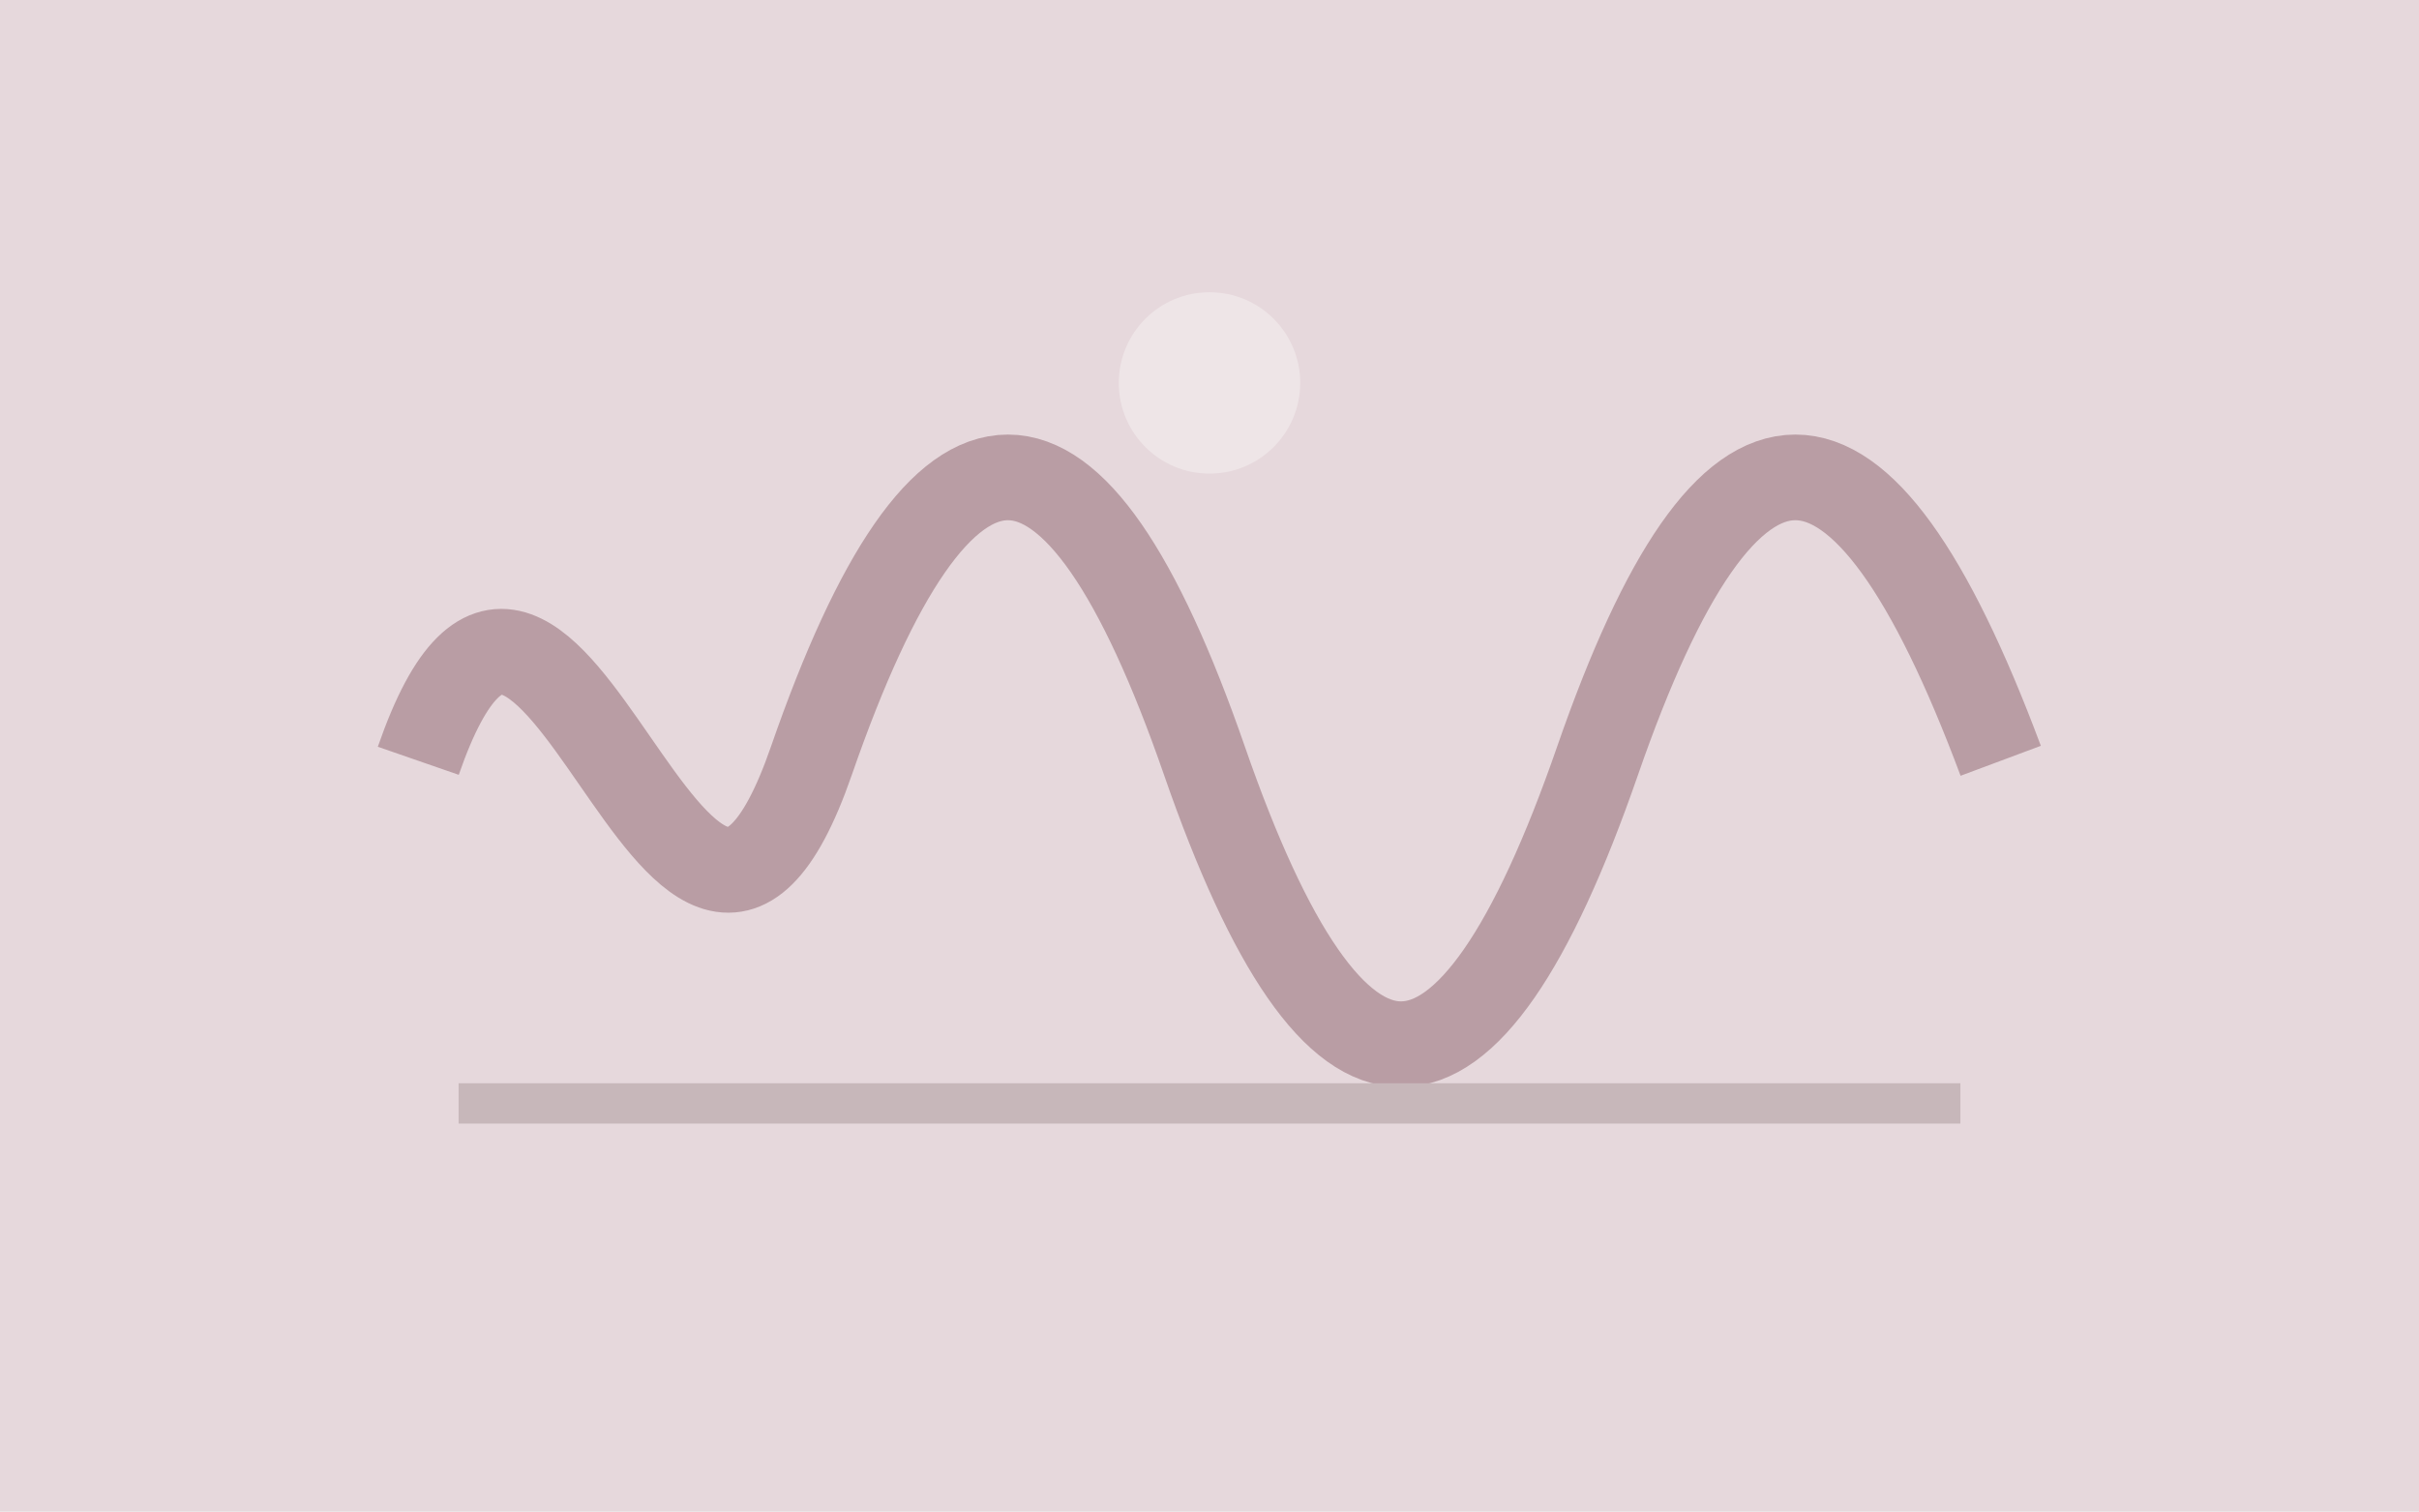
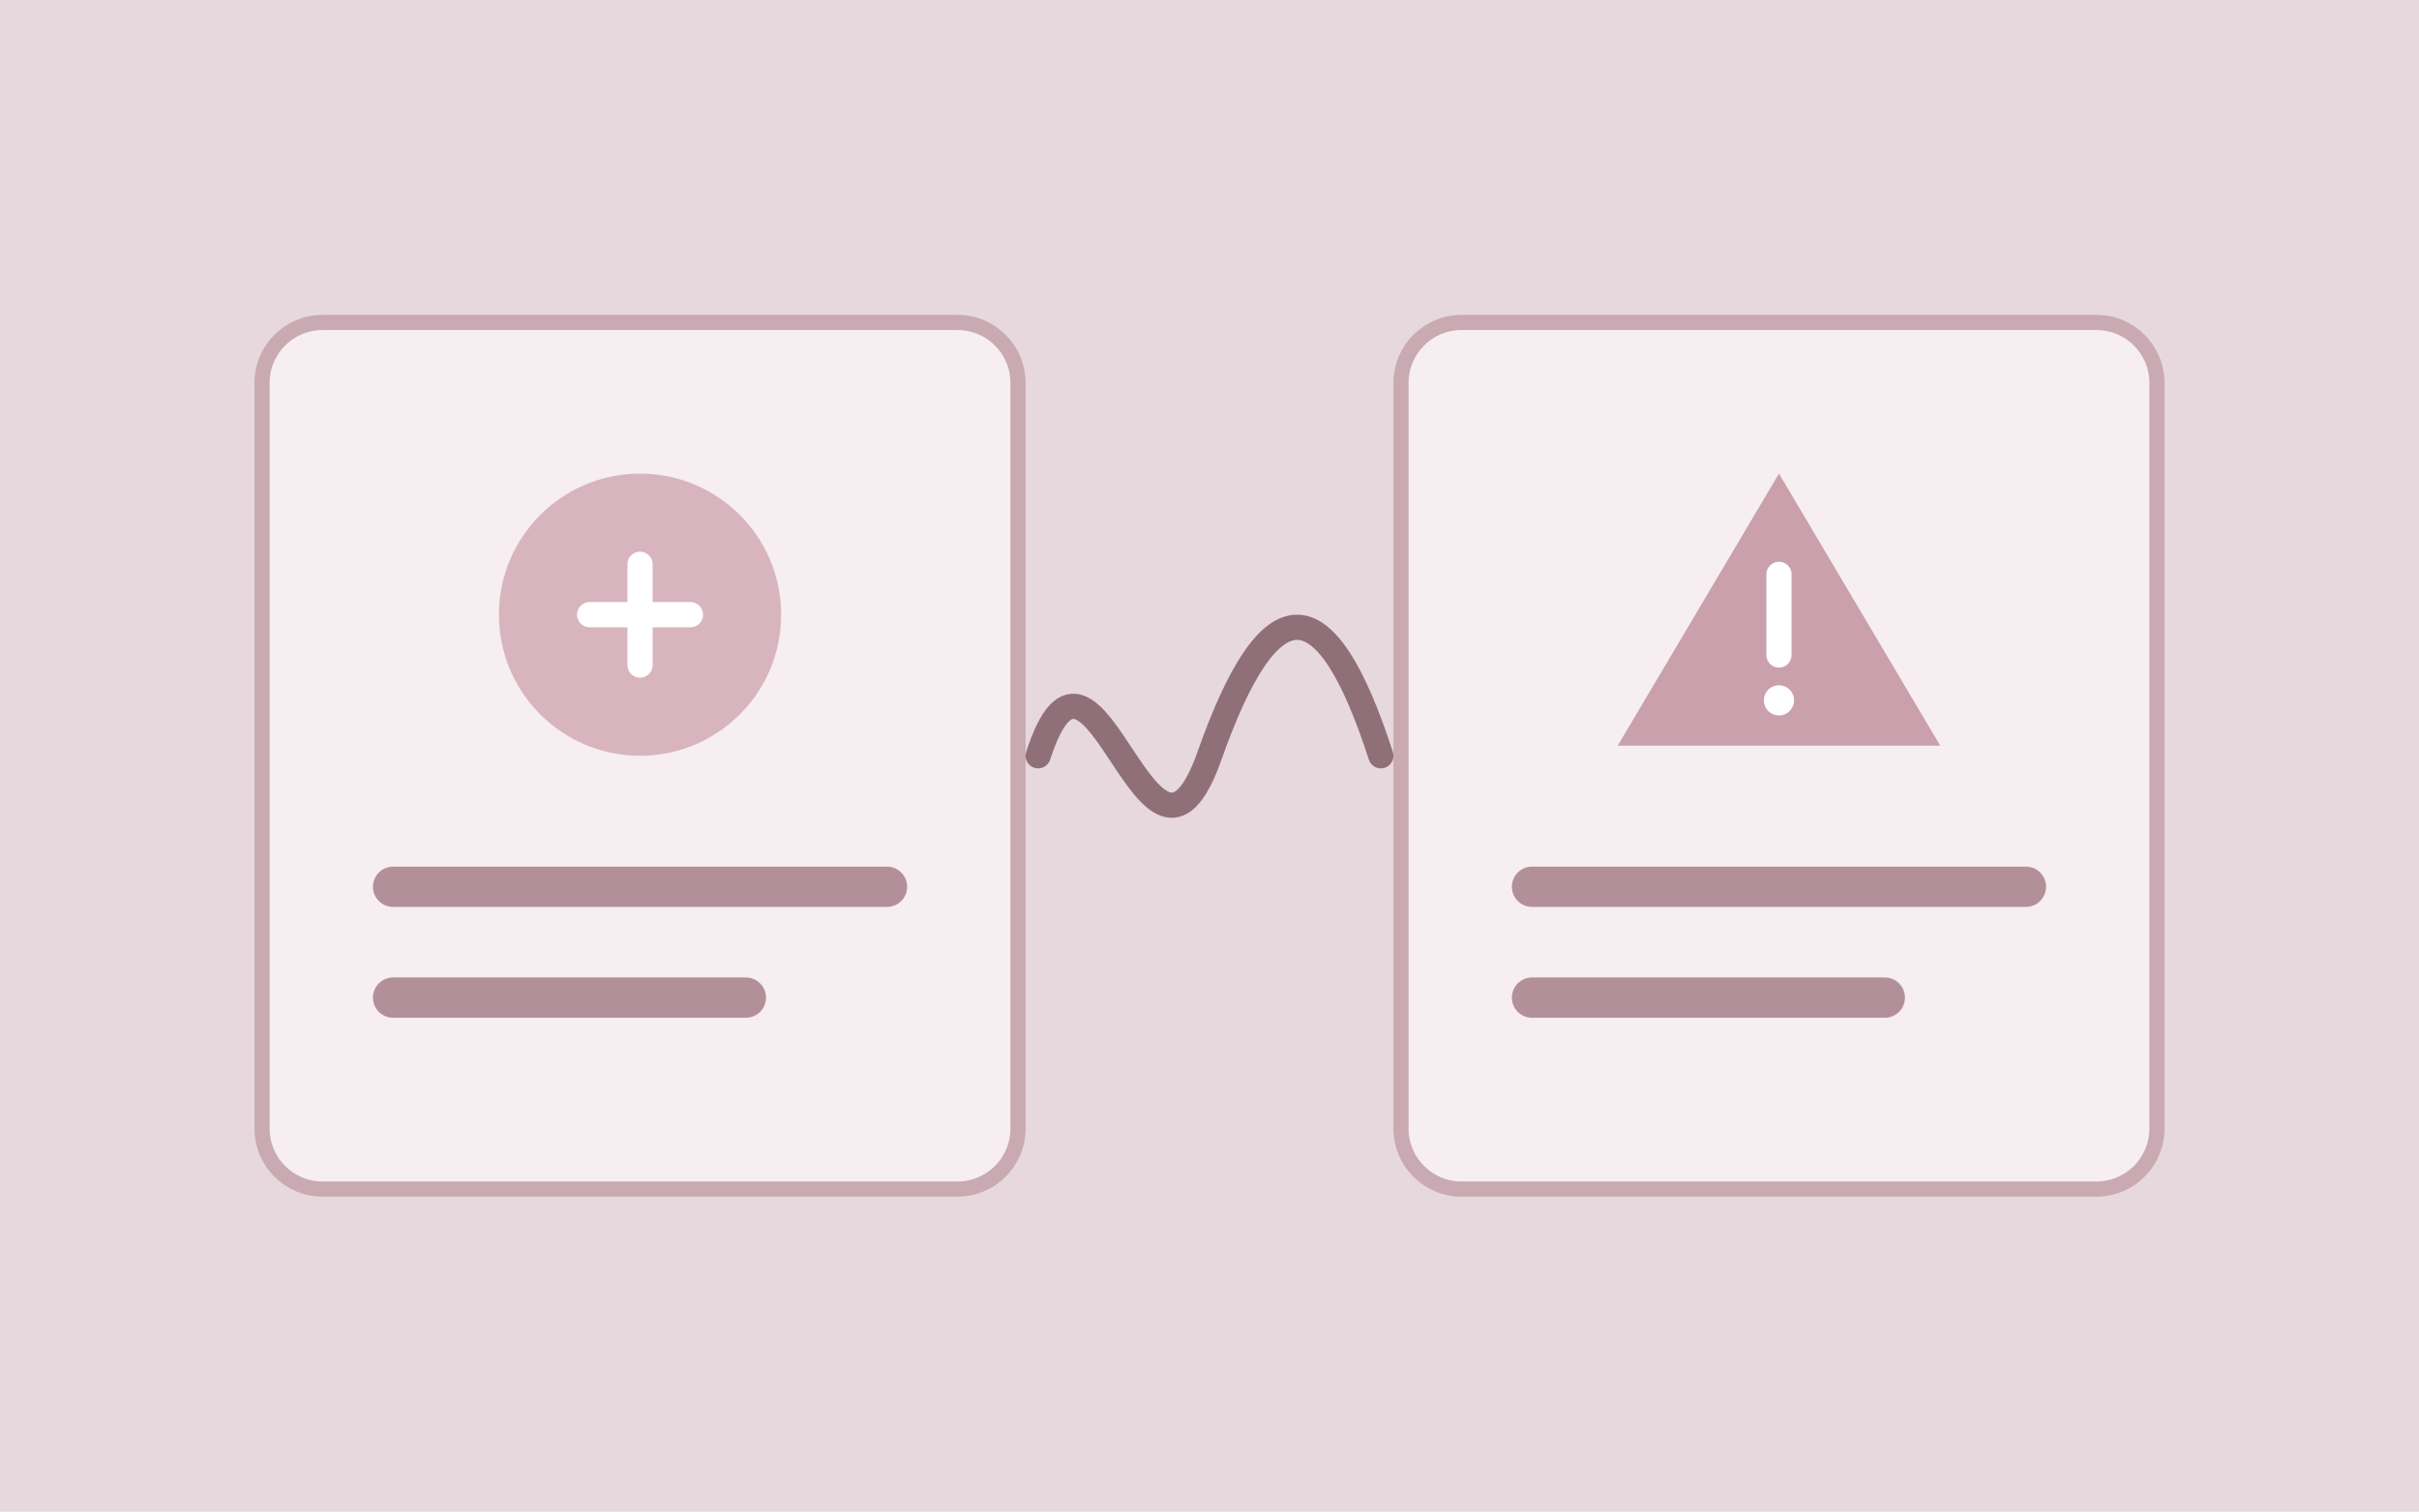
- <svg xmlns="http://www.w3.org/2000/svg" viewBox="0 0 480 300">
+ <svg xmlns="http://www.w3.org/2000/svg" viewBox="0 0 480 300" fill="none" stroke-linecap="round" stroke-linejoin="round">
  <rect width="480" height="300" fill="#e6d8dc" />
-   <path d="M83 151c26-75 52 75 78 0s52-75 78 0 52 75 78 0 52-75 80 0" fill="none" stroke="#b99da4" stroke-width="17" />
-   <path d="M91 219h298" stroke="#c7b7ba" stroke-width="8" />
-   <circle cx="240" cy="76" r="18" fill="#eee5e7" />
+   <rect x="52" y="64" width="150" height="172" rx="12" fill="#f6eef0" stroke="#c9a9b2" stroke-width="3" />
+   <circle cx="127" cy="122" r="28" fill="#d8b5be" />
+   <path d="M127 112v20M117 122h20" stroke="#fff" stroke-width="5" />
+   <path d="M78 176h98M78 198h70" stroke="#b39099" stroke-width="8" />
+   <rect x="278" y="64" width="150" height="172" rx="12" fill="#f6eef0" stroke="#c9a9b2" stroke-width="3" />
+   <path d="M353 94l32 54h-64z" fill="#c9a0ab" />
+   <path d="M353 114v16" stroke="#fff" stroke-width="5" />
+   <circle cx="353" cy="139" r="2.5" fill="#fff" stroke="#fff" />
+   <path d="M304 176h98M304 198h70" stroke="#b39099" stroke-width="8" />
+   <path d="M206 150c11-34 22 34 34 0s23-34 34 0" stroke="#8f7078" stroke-width="5" />
</svg>
